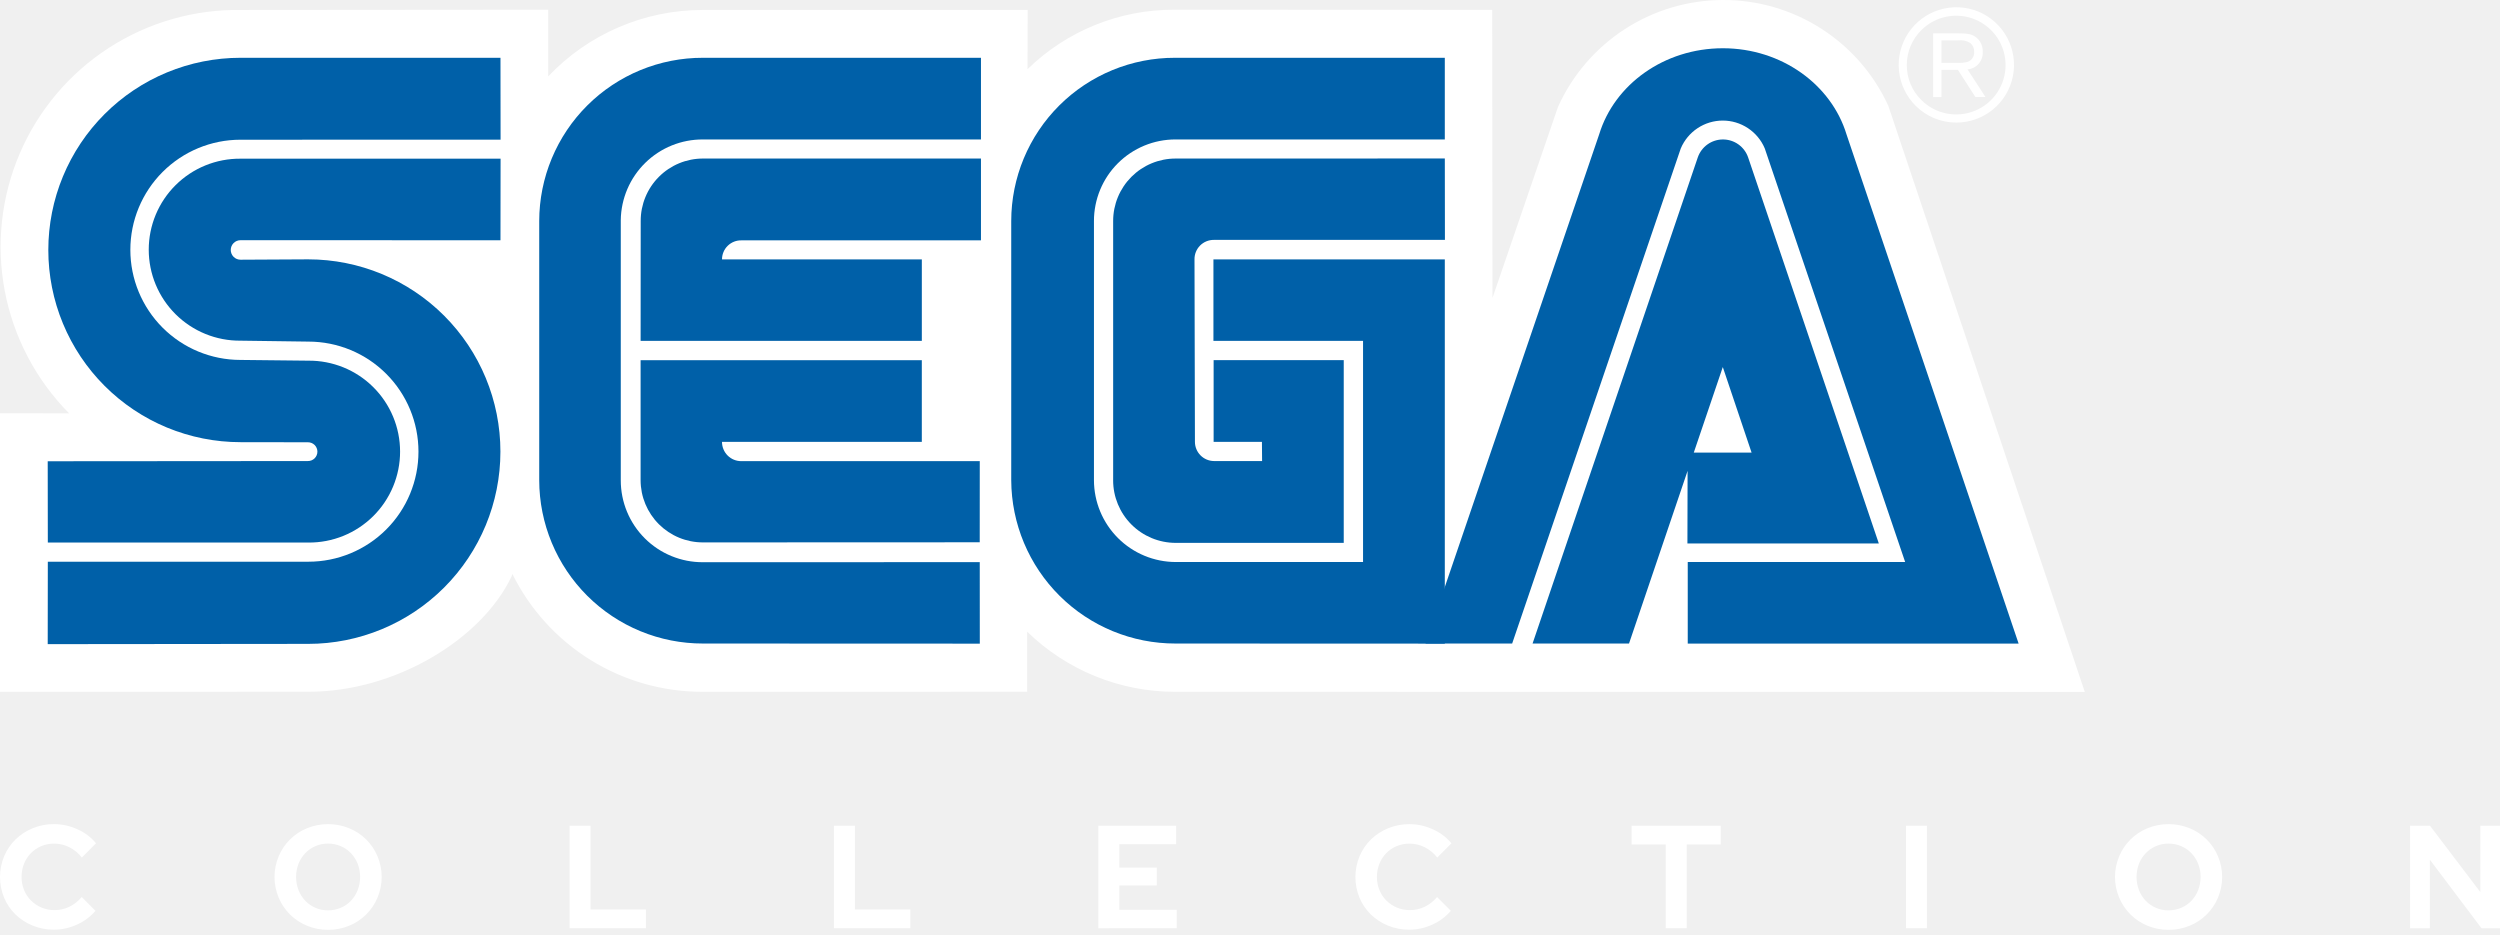
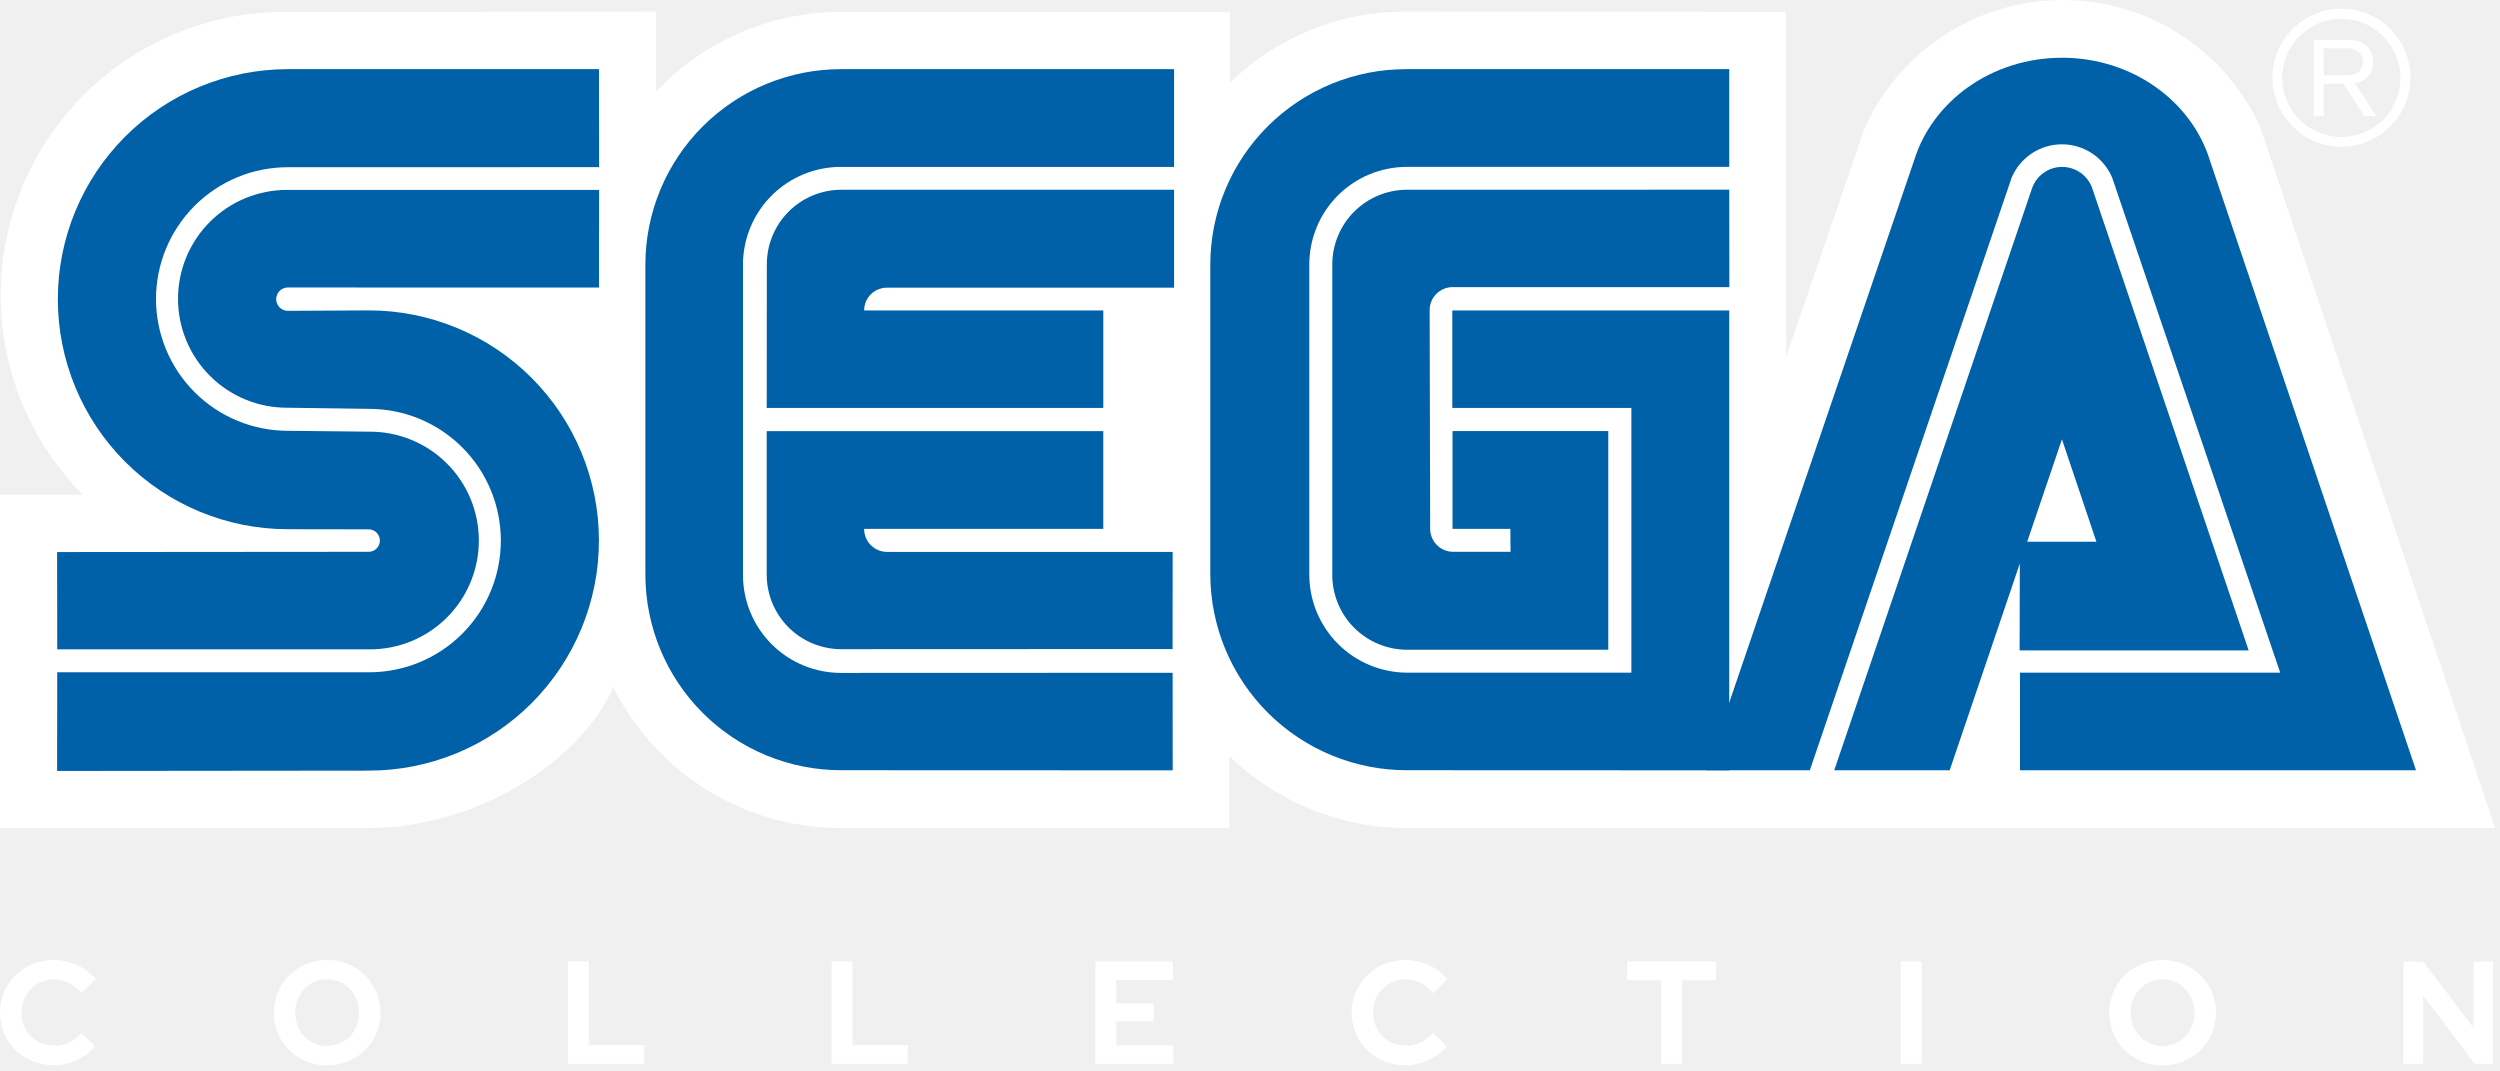
- <svg xmlns="http://www.w3.org/2000/svg" width="361" height="135" viewBox="0 0 361 135" fill="none">
-   <path d="M7.79 134.246C8.941 134.244 10.078 133.992 11.121 133.506C12.147 133.053 13.057 132.374 13.784 131.519V131.519L11.8 129.531C11.313 130.117 10.708 130.594 10.025 130.931C9.355 131.256 8.619 131.422 7.874 131.417C7.245 131.424 6.622 131.306 6.039 131.07C5.457 130.834 4.927 130.485 4.48 130.043C4.05 129.61 3.71 129.096 3.48 128.531C3.234 127.931 3.109 127.288 3.115 126.639C3.108 125.984 3.229 125.334 3.47 124.725C3.695 124.159 4.029 123.642 4.452 123.203C4.876 122.768 5.384 122.423 5.945 122.188C6.529 121.94 7.158 121.814 7.793 121.818C8.559 121.815 9.314 121.991 10 122.331C10.709 122.687 11.329 123.196 11.817 123.822V123.822L13.864 121.771C13.144 120.897 12.228 120.205 11.191 119.752C10.125 119.259 8.965 119.003 7.79 119.001C6.741 118.994 5.701 119.195 4.73 119.593C3.81 119.966 2.97 120.512 2.256 121.201C1.551 121.891 0.99 122.714 0.606 123.622C0.208 124.575 0.002 125.596 0 126.629C-0.001 127.661 0.201 128.683 0.596 129.637C0.975 130.542 1.533 131.362 2.235 132.048C2.95 132.737 3.79 133.282 4.71 133.655C5.687 134.054 6.734 134.255 7.79 134.246V134.246ZM47.367 134.268C48.413 134.276 49.449 134.075 50.416 133.676C51.332 133.305 52.165 132.756 52.867 132.061C53.57 131.366 54.128 130.539 54.51 129.627C54.91 128.68 55.115 127.663 55.115 126.635C55.115 125.607 54.91 124.59 54.51 123.643C54.128 122.732 53.57 121.904 52.867 121.21C52.165 120.515 51.332 119.966 50.416 119.594C48.467 118.805 46.287 118.805 44.338 119.594C43.422 119.966 42.589 120.515 41.886 121.21C41.184 121.904 40.626 122.732 40.244 123.643C39.845 124.59 39.639 125.607 39.639 126.635C39.639 127.663 39.845 128.68 40.244 129.627C40.626 130.539 41.184 131.366 41.886 132.061C42.589 132.756 43.422 133.305 44.338 133.676C45.298 134.073 46.329 134.274 47.368 134.267L47.367 134.268ZM47.367 131.456C46.753 131.461 46.145 131.341 45.58 131.103C45.014 130.865 44.503 130.514 44.078 130.071C43.659 129.627 43.329 129.107 43.107 128.538C42.633 127.31 42.633 125.949 43.107 124.721C43.331 124.157 43.66 123.64 44.078 123.199C44.503 122.757 45.014 122.405 45.58 122.167C46.145 121.929 46.753 121.809 47.367 121.814C47.999 121.809 48.624 121.935 49.205 122.184C49.759 122.419 50.26 122.765 50.677 123.199C51.094 123.64 51.424 124.157 51.648 124.721C52.121 125.949 52.121 127.31 51.648 128.538C51.426 129.107 51.096 129.627 50.677 130.071C50.26 130.506 49.759 130.851 49.205 131.086C48.625 131.334 47.999 131.46 47.368 131.455L47.367 131.456ZM93.272 134.036V131.33H85.272V119.234H82.246V134.034L93.272 134.036ZM131.451 134.036V131.33H123.451V119.234H120.423V134.034L131.451 134.036ZM169.921 134.036V131.372H161.63V127.861H167.04V125.281H161.63V121.901H169.838V119.237H158.6V134.037L169.921 134.036ZM203.505 134.247C204.656 134.246 205.793 133.993 206.836 133.507C207.862 133.054 208.772 132.375 209.499 131.52V131.52L207.514 129.533C207.027 130.119 206.422 130.596 205.739 130.933C205.069 131.258 204.333 131.424 203.588 131.419C202.96 131.426 202.336 131.308 201.754 131.072C201.171 130.836 200.642 130.487 200.195 130.045C199.765 129.612 199.425 129.098 199.195 128.533C198.948 127.933 198.824 127.29 198.829 126.641C198.822 125.986 198.943 125.336 199.185 124.727C199.409 124.161 199.743 123.643 200.166 123.205C200.59 122.77 201.098 122.425 201.659 122.19C202.243 121.942 202.872 121.816 203.507 121.82C204.275 121.817 205.033 121.994 205.721 122.337C206.43 122.693 207.051 123.202 207.538 123.828V123.828L209.585 121.777C208.865 120.903 207.949 120.211 206.912 119.758C205.846 119.266 204.686 119.009 203.512 119.007C202.463 119 201.423 119.201 200.452 119.599C199.532 119.972 198.692 120.517 197.977 121.206C197.271 121.896 196.71 122.719 196.326 123.627C195.928 124.58 195.722 125.601 195.721 126.634C195.719 127.666 195.921 128.688 196.316 129.642C196.695 130.547 197.253 131.367 197.955 132.053C198.67 132.742 199.51 133.287 200.43 133.66C201.406 134.057 202.451 134.256 203.505 134.246V134.247ZM243.563 134.036V121.94H248.47V119.233H235.605V121.94H240.534V134.034L243.563 134.036ZM278.253 134.036V119.236H275.225V134.036H278.253ZM313.132 134.269C314.178 134.277 315.214 134.076 316.181 133.677C317.097 133.306 317.93 132.757 318.632 132.062C319.335 131.367 319.893 130.54 320.275 129.628C320.674 128.681 320.88 127.664 320.88 126.636C320.88 125.608 320.674 124.591 320.275 123.644C319.893 122.733 319.335 121.905 318.633 121.211C317.93 120.516 317.097 119.967 316.181 119.595C314.232 118.806 312.053 118.806 310.104 119.595C309.189 119.967 308.356 120.516 307.653 121.211C306.951 121.906 306.393 122.733 306.011 123.644C305.611 124.591 305.405 125.608 305.405 126.636C305.405 127.664 305.611 128.681 306.011 129.628C306.393 130.539 306.951 131.366 307.653 132.061C308.356 132.756 309.189 133.305 310.104 133.677C311.064 134.073 312.093 134.274 313.132 134.267V134.269ZM313.132 131.457C312.504 131.463 311.881 131.337 311.305 131.087C310.754 130.851 310.257 130.505 309.843 130.072C309.423 129.629 309.093 129.108 308.871 128.539C308.397 127.311 308.397 125.95 308.871 124.722C309.095 124.157 309.425 123.641 309.843 123.2C310.257 122.767 310.754 122.422 311.305 122.185C311.881 121.936 312.504 121.81 313.132 121.815C313.763 121.81 314.389 121.936 314.969 122.185C315.524 122.42 316.025 122.766 316.442 123.2C316.86 123.641 317.189 124.158 317.413 124.722C317.887 125.95 317.887 127.311 317.413 128.539C317.191 129.108 316.861 129.628 316.442 130.072C316.025 130.507 315.524 130.852 314.969 131.087C314.389 131.335 313.763 131.461 313.132 131.455V131.457ZM350.871 134.037V124.137L358.327 134.037H361V119.237H358.16V128.815L350.892 119.237H348.009V134.037H350.871Z" fill="white" />
-   <path d="M148.322 91.211C154.04 96.785 161.712 99.903 169.698 99.897L301.043 99.912L272.677 15.287C270.581 10.712 267.212 6.837 262.972 4.126C258.732 1.415 253.801 -0.017 248.769 0C243.736 0.018 238.815 1.484 234.594 4.225C230.374 6.966 227.032 10.864 224.968 15.454L215.513 43.022L215.475 1.425L169.608 1.402C161.677 1.365 154.051 4.45 148.375 9.989L148.395 1.439H101.428C97.26 1.444 93.136 2.297 89.308 3.946C85.48 5.595 82.027 8.006 79.16 11.031V1.402L34.897 1.44C28.097 1.318 21.416 3.227 15.707 6.921C9.997 10.616 5.519 15.929 2.844 22.181C0.17 28.434 -0.58 35.342 0.691 42.022C1.962 48.703 5.196 54.853 9.979 59.686L0 59.671V99.897L44.597 99.889C57.127 99.874 69.544 92.313 73.86 83.255L73.989 82.883C76.521 87.995 80.432 92.297 85.28 95.304C90.128 98.311 95.72 99.901 101.425 99.897L148.321 99.889V91.211" fill="white" />
-   <path d="M6.89 93.014L44.497 92.976C51.86 92.976 58.922 90.051 64.129 84.844C69.335 79.637 72.26 72.576 72.26 65.212C72.26 57.849 69.335 50.787 64.129 45.581C58.922 40.374 51.86 37.449 44.497 37.449L34.73 37.502C34.356 37.502 33.998 37.354 33.734 37.09C33.47 36.825 33.321 36.467 33.321 36.094C33.321 35.72 33.47 35.362 33.734 35.098C33.998 34.833 34.356 34.685 34.73 34.685L72.269 34.693L72.284 22.914H34.722C32.988 22.9 31.268 23.23 29.662 23.884C28.056 24.538 26.595 25.504 25.364 26.725C24.133 27.947 23.155 29.4 22.488 31.001C21.822 32.602 21.478 34.319 21.478 36.054C21.478 37.788 21.822 39.505 22.488 41.106C23.155 42.707 24.133 44.16 25.364 45.382C26.595 46.603 28.056 47.569 29.662 48.223C31.268 48.877 32.988 49.207 34.722 49.193L44.535 49.327C48.75 49.327 52.792 51.001 55.772 53.982C58.753 56.962 60.427 61.004 60.427 65.219C60.427 69.434 58.753 73.476 55.772 76.456C52.792 79.436 48.75 81.111 44.535 81.111H6.905L6.89 93.016" fill="#0060A8" />
-   <path d="M6.905 78.345H44.535C46.269 78.358 47.987 78.029 49.593 77.375C51.198 76.721 52.658 75.756 53.889 74.536C55.119 73.315 56.096 71.862 56.762 70.262C57.429 68.662 57.772 66.946 57.772 65.213C57.772 63.479 57.429 61.763 56.762 60.163C56.096 58.563 55.119 57.111 53.889 55.89C52.658 54.669 51.198 53.704 49.593 53.05C47.987 52.397 46.269 52.067 44.535 52.081L34.722 51.974C30.506 51.974 26.461 50.299 23.48 47.317C20.498 44.336 18.823 40.291 18.823 36.075C18.823 31.858 20.498 27.814 23.48 24.832C26.461 21.85 30.506 20.175 34.722 20.175L72.284 20.166L72.269 8.344H34.73C31.085 8.344 27.477 9.062 24.11 10.457C20.742 11.851 17.683 13.896 15.106 16.473C12.529 19.05 10.485 22.109 9.09 25.476C7.695 28.843 6.977 32.452 6.977 36.097C6.977 39.741 7.695 43.35 9.09 46.717C10.485 50.084 12.529 53.144 15.106 55.721C17.683 58.298 20.742 60.342 24.11 61.737C27.477 63.131 31.085 63.849 34.73 63.849L44.444 63.864C44.624 63.86 44.804 63.892 44.973 63.958C45.141 64.024 45.294 64.123 45.424 64.249C45.553 64.375 45.656 64.526 45.726 64.693C45.797 64.859 45.833 65.039 45.833 65.219C45.833 65.4 45.797 65.579 45.726 65.746C45.656 65.913 45.553 66.064 45.424 66.19C45.294 66.316 45.141 66.415 44.973 66.481C44.804 66.547 44.624 66.579 44.444 66.575L6.89 66.605L6.905 78.344" fill="#0060A8" />
-   <path d="M101.509 81.184C99.951 81.192 98.406 80.891 96.965 80.299C95.523 79.708 94.213 78.836 93.11 77.736C92.006 76.635 91.132 75.327 90.536 73.887C89.941 72.447 89.636 70.903 89.64 69.345V31.777C89.683 28.664 90.955 25.693 93.178 23.513C95.401 21.333 98.395 20.12 101.509 20.137L141.652 20.144V8.345H101.509C98.409 8.338 95.339 8.943 92.472 10.124C89.606 11.305 87.001 13.039 84.805 15.227C82.609 17.415 80.866 20.014 79.675 22.876C78.484 25.738 77.869 28.806 77.864 31.906V69.346C77.868 72.447 78.483 75.516 79.674 78.38C80.864 81.243 82.607 83.844 84.802 86.034C86.998 88.223 89.604 89.959 92.47 91.141C95.337 92.324 98.408 92.93 101.509 92.926L141.484 92.942L141.476 81.172L101.509 81.186" fill="#0060A8" />
-   <path d="M92.518 31.906C92.515 30.724 92.745 29.552 93.196 28.458C93.646 27.365 94.308 26.371 95.143 25.534C95.978 24.696 96.971 24.032 98.063 23.579C99.156 23.126 100.327 22.893 101.509 22.893H141.652V34.708H107.068C106.701 34.7 106.337 34.764 105.996 34.898C105.655 35.033 105.345 35.234 105.083 35.49C104.821 35.747 104.613 36.053 104.472 36.391C104.33 36.729 104.258 37.092 104.259 37.458H133.112V49.219H92.505L92.518 31.907" fill="#0060A8" />
-   <path d="M101.509 78.323C100.328 78.325 99.159 78.095 98.067 77.645C96.975 77.195 95.983 76.534 95.146 75.701C94.31 74.867 93.646 73.877 93.192 72.786C92.739 71.696 92.505 70.527 92.503 69.346V52.015H133.11V63.805H104.257C104.256 64.173 104.328 64.538 104.469 64.878C104.61 65.218 104.817 65.527 105.078 65.786C105.34 66.045 105.65 66.25 105.991 66.388C106.333 66.526 106.698 66.594 107.066 66.59H141.479L141.472 78.306L101.509 78.323Z" fill="#0060A8" />
-   <path d="M169.782 81.156C166.651 81.151 163.649 79.906 161.434 77.692C159.22 75.479 157.973 72.478 157.967 69.347V31.905C157.966 30.358 158.271 28.827 158.863 27.398C159.456 25.968 160.324 24.67 161.418 23.577C162.513 22.484 163.812 21.617 165.242 21.026C166.672 20.436 168.204 20.133 169.751 20.136H208.63V8.345H169.661C166.562 8.339 163.491 8.944 160.626 10.125C157.76 11.306 155.156 13.04 152.96 15.228C150.765 17.416 149.023 20.015 147.832 22.877C146.642 25.739 146.026 28.807 146.022 31.906V69.346C146.05 75.617 148.564 81.621 153.012 86.041C157.46 90.461 163.48 92.937 169.751 92.926L208.63 92.942V37.456H175.219V49.219H196.824V81.156H169.782Z" fill="#0060A8" />
-   <path d="M160.737 69.345C160.734 71.74 161.682 74.037 163.372 75.733C165.062 77.43 167.357 78.385 169.751 78.391H194.036V52.004H175.247V63.805H182.223L182.246 66.576H175.304C174.572 66.57 173.872 66.276 173.356 65.757C172.84 65.238 172.55 64.537 172.548 63.805L172.486 37.449C172.48 37.081 172.549 36.715 172.687 36.373C172.825 36.031 173.03 35.721 173.289 35.459C173.549 35.198 173.858 34.99 174.198 34.85C174.539 34.709 174.904 34.638 175.273 34.64H208.647L208.632 22.885L169.753 22.894C168.569 22.893 167.397 23.127 166.303 23.579C165.21 24.032 164.216 24.696 163.379 25.533C162.542 26.37 161.878 27.364 161.425 28.457C160.972 29.551 160.739 30.723 160.739 31.906V69.345" fill="#0060A8" />
-   <path d="M245.164 22.718C245.427 21.964 245.917 21.311 246.568 20.848C247.219 20.386 247.997 20.138 248.795 20.138C249.593 20.138 250.372 20.386 251.023 20.848C251.673 21.311 252.164 21.964 252.426 22.718L271.3 78.474H243.664L243.694 65.357H252.929L248.772 53.002L235.229 92.93H221.301L245.164 22.718Z" fill="#0060A8" />
-   <path d="M275.105 81.156H243.71V92.932H291.487L266.639 19.415C264.461 12.243 257.284 6.968 248.787 6.968C240.276 6.968 233.122 12.217 230.927 19.382L205.847 92.929H218.355L242.702 21.44C243.204 20.247 244.046 19.229 245.124 18.512C246.202 17.795 247.467 17.412 248.761 17.411C250.055 17.409 251.321 17.789 252.4 18.503C253.479 19.217 254.324 20.233 254.829 21.425L275.105 81.156Z" fill="#0060A8" />
-   <path d="M282.482 17.701C284.41 17.704 286.279 17.039 287.771 15.818C289.263 14.596 290.285 12.896 290.663 11.005C291.04 9.114 290.75 7.152 289.842 5.451C288.934 3.75 287.464 2.418 285.683 1.68C283.901 0.943 281.919 0.846 280.075 1.407C278.23 1.967 276.638 3.151 275.568 4.755C274.499 6.359 274.019 8.284 274.211 10.203C274.403 12.121 275.255 13.913 276.62 15.274C278.176 16.827 280.284 17.7 282.482 17.701V17.701ZM275.343 9.395C275.339 8.458 275.522 7.53 275.881 6.665C276.24 5.799 276.769 5.014 277.435 4.356C278.432 3.359 279.703 2.68 281.085 2.405C282.468 2.13 283.902 2.271 285.204 2.811C286.507 3.35 287.62 4.264 288.404 5.436C289.187 6.609 289.605 7.987 289.605 9.397C289.605 10.807 289.187 12.185 288.404 13.358C287.62 14.53 286.507 15.444 285.204 15.983C283.902 16.523 282.468 16.664 281.085 16.389C279.703 16.114 278.432 15.435 277.435 14.438C276.768 13.78 276.238 12.995 275.879 12.128C275.52 11.262 275.337 10.333 275.343 9.395V9.395Z" fill="white" />
-   <path d="M280.351 10.096V14.012H279.147V4.813H282.564C283.852 4.828 284.605 4.828 285.321 5.368C285.645 5.617 285.904 5.941 286.076 6.312C286.247 6.684 286.326 7.091 286.305 7.5C286.339 8.123 286.13 8.735 285.72 9.205C285.31 9.676 284.733 9.968 284.111 10.02L286.7 14.008H285.246L282.726 10.092H280.351V10.096ZM280.351 9.08H282.792C283.168 9.096 283.544 9.065 283.912 8.988C284.254 8.927 284.561 8.742 284.775 8.468C284.988 8.194 285.093 7.851 285.069 7.504C285.081 7.262 285.037 7.021 284.942 6.798C284.847 6.575 284.703 6.377 284.52 6.218C283.988 5.878 283.351 5.741 282.726 5.833H280.351V9.083V9.08Z" fill="white" />
+ <svg xmlns="http://www.w3.org/2000/svg" width="362" height="155" viewBox="0 0 362 155" fill="none">
+   <path d="M7.79 154.246C8.941 154.244 10.078 153.992 11.121 153.506C12.147 153.053 13.057 152.374 13.784 151.519L11.8 149.531C11.313 150.117 10.708 150.594 10.025 150.931C9.355 151.256 8.619 151.422 7.874 151.417C7.245 151.424 6.622 151.306 6.039 151.07C5.457 150.834 4.927 150.485 4.48 150.043C4.05 149.61 3.71 149.096 3.48 148.531C3.234 147.931 3.109 147.288 3.115 146.639C3.108 145.984 3.229 145.334 3.47 144.725C3.695 144.159 4.029 143.642 4.452 143.203C4.876 142.768 5.384 142.423 5.945 142.188C6.529 141.94 7.158 141.814 7.793 141.818C8.559 141.815 9.314 141.991 10 142.331C10.709 142.687 11.329 143.196 11.817 143.822L13.864 141.771C13.144 140.897 12.228 140.205 11.191 139.752C10.125 139.259 8.965 139.003 7.79 139.001C6.741 138.994 5.701 139.195 4.73 139.593C3.81 139.966 2.97 140.512 2.256 141.201C1.551 141.891 0.99 142.714 0.606 143.622C0.208 144.575 0.002 145.596 0 146.629C-0.001 147.661 0.201 148.683 0.596 149.637C0.975 150.542 1.533 151.362 2.235 152.048C2.95 152.737 3.79 153.282 4.71 153.655C5.687 154.054 6.734 154.255 7.79 154.246ZM47.367 154.268C48.413 154.276 49.449 154.075 50.416 153.676C51.332 153.305 52.165 152.756 52.867 152.061C53.57 151.366 54.128 150.539 54.51 149.627C54.91 148.68 55.115 147.663 55.115 146.635C55.115 145.607 54.91 144.59 54.51 143.643C54.128 142.732 53.57 141.904 52.867 141.21C52.165 140.515 51.332 139.966 50.416 139.594C48.467 138.805 46.287 138.805 44.338 139.594C43.422 139.966 42.589 140.515 41.886 141.21C41.184 141.904 40.626 142.732 40.244 143.643C39.845 144.59 39.639 145.607 39.639 146.635C39.639 147.663 39.845 148.68 40.244 149.627C40.626 150.539 41.184 151.366 41.886 152.061C42.589 152.756 43.422 153.305 44.338 153.676C45.298 154.073 46.329 154.274 47.368 154.267L47.367 154.268ZM47.367 151.456C46.753 151.461 46.145 151.341 45.58 151.103C45.014 150.865 44.503 150.514 44.078 150.071C43.659 149.627 43.329 149.107 43.107 148.538C42.633 147.31 42.633 145.949 43.107 144.721C43.331 144.157 43.66 143.64 44.078 143.199C44.503 142.757 45.014 142.405 45.58 142.167C46.145 141.929 46.753 141.809 47.367 141.814C47.999 141.809 48.624 141.935 49.205 142.184C49.759 142.419 50.26 142.765 50.677 143.199C51.094 143.64 51.424 144.157 51.648 144.721C52.121 145.949 52.121 147.31 51.648 148.538C51.426 149.107 51.096 149.627 50.677 150.071C50.26 150.506 49.759 150.851 49.205 151.086C48.625 151.334 47.999 151.46 47.368 151.455L47.367 151.456ZM93.272 154.036V151.33H85.272V139.234H82.246V154.034L93.272 154.036ZM131.451 154.036V151.33H123.451V139.234H120.423V154.034L131.451 154.036ZM169.921 154.036V151.372H161.63V147.861H167.04V145.281H161.63V141.901H169.838V139.237H158.6V154.037L169.921 154.036ZM203.505 154.247C204.656 154.246 205.793 153.993 206.836 153.507C207.862 153.054 208.772 152.375 209.499 151.52L207.514 149.533C207.027 150.119 206.422 150.596 205.739 150.933C205.069 151.258 204.333 151.424 203.588 151.419C202.96 151.426 202.336 151.308 201.754 151.072C201.171 150.836 200.642 150.487 200.195 150.045C199.765 149.612 199.425 149.098 199.195 148.533C198.948 147.933 198.824 147.29 198.829 146.641C198.822 145.986 198.943 145.336 199.185 144.727C199.409 144.161 199.743 143.643 200.166 143.205C200.59 142.77 201.098 142.425 201.659 142.19C202.243 141.942 202.872 141.816 203.507 141.82C204.275 141.817 205.033 141.994 205.721 142.337C206.43 142.693 207.051 143.202 207.538 143.828L209.585 141.777C208.865 140.903 207.949 140.211 206.912 139.758C205.846 139.266 204.686 139.009 203.512 139.007C202.463 139 201.423 139.201 200.452 139.599C199.532 139.972 198.692 140.517 197.977 141.206C197.271 141.896 196.71 142.719 196.326 143.627C195.928 144.58 195.722 145.601 195.721 146.634C195.719 147.666 195.921 148.688 196.316 149.642C196.695 150.547 197.253 151.367 197.955 152.053C198.67 152.742 199.51 153.287 200.43 153.66C201.406 154.057 202.451 154.256 203.505 154.246V154.247ZM243.563 154.036V141.94H248.47V139.233H235.605V141.94H240.534V154.034L243.563 154.036ZM278.253 154.036V139.236H275.225V154.036H278.253ZM313.132 154.269C314.178 154.277 315.214 154.076 316.181 153.677C317.097 153.306 317.93 152.757 318.632 152.062C319.335 151.367 319.893 150.54 320.275 149.628C320.674 148.681 320.88 147.664 320.88 146.636C320.88 145.608 320.674 144.591 320.275 143.644C319.893 142.733 319.335 141.905 318.633 141.211C317.93 140.516 317.097 139.967 316.181 139.595C314.232 138.806 312.053 138.806 310.104 139.595C309.189 139.967 308.356 140.516 307.653 141.211C306.951 141.906 306.393 142.733 306.011 143.644C305.611 144.591 305.405 145.608 305.405 146.636C305.405 147.664 305.611 148.681 306.011 149.628C306.393 150.539 306.951 151.366 307.653 152.061C308.356 152.756 309.189 153.305 310.104 153.677C311.064 154.073 312.093 154.274 313.132 154.267V154.269ZM313.132 151.457C312.504 151.463 311.881 151.337 311.305 151.087C310.754 150.851 310.257 150.505 309.843 150.072C309.423 149.629 309.093 149.108 308.871 148.539C308.397 147.311 308.397 145.95 308.871 144.722C309.095 144.157 309.425 143.641 309.843 143.2C310.257 142.767 310.754 142.422 311.305 142.185C311.881 141.936 312.504 141.81 313.132 141.815C313.763 141.81 314.389 141.936 314.969 142.185C315.524 142.42 316.025 142.766 316.442 143.2C316.86 143.641 317.189 144.158 317.413 144.722C317.887 145.95 317.887 147.311 317.413 148.539C317.191 149.108 316.861 149.628 316.442 150.072C316.025 150.507 315.524 150.852 314.969 151.087C314.389 151.335 313.763 151.461 313.132 151.455V151.457ZM350.871 154.037V144.137L358.327 154.037H361V139.237H358.16V148.815L350.892 139.237H348.009V154.037H350.871Z" fill="white" />
+   <path d="M178.012 109.469C184.876 116.16 194.083 119.901 203.668 119.894L361.304 119.912L327.26 18.347C324.745 12.856 320.701 8.205 315.613 4.952C310.524 1.698 304.606 -0.021 298.566 0C292.526 0.021 286.62 1.782 281.555 5.071C276.489 8.36 272.478 13.039 270.001 18.547L258.653 51.634L258.608 1.71L203.559 1.682C194.041 1.639 184.888 5.34 178.076 11.988L178.1 1.727H121.731C116.729 1.733 111.78 2.757 107.185 4.736C102.591 6.715 98.447 9.608 95.006 13.239V1.682L41.882 1.728C33.721 1.582 25.703 3.873 18.851 8.307C11.998 12.741 6.624 19.117 3.414 26.621C0.203 34.125 -0.696 42.416 0.829 50.434C2.354 58.452 6.236 65.833 11.977 71.634L0 71.615V119.894L53.524 119.884C68.563 119.866 83.465 110.792 88.645 99.921L88.8 99.474C91.839 105.61 96.532 110.773 102.351 114.382C108.17 117.99 114.881 119.899 121.728 119.894L178.011 119.884V109.469" fill="white" />
+   <path d="M8.269 111.633L53.404 111.587C62.241 111.587 70.717 108.077 76.966 101.828C83.215 95.579 86.725 87.103 86.725 78.266C86.725 69.429 83.215 60.954 76.966 54.705C70.717 48.456 62.241 44.945 53.404 44.945L41.682 45.009C41.234 45.009 40.804 44.831 40.487 44.514C40.17 44.197 39.992 43.767 39.992 43.319C39.992 42.87 40.17 42.44 40.487 42.123C40.804 41.806 41.234 41.628 41.682 41.628L86.736 41.638L86.754 27.501H41.673C39.592 27.485 37.528 27.88 35.6 28.665C33.672 29.45 31.919 30.609 30.441 32.075C28.963 33.541 27.79 35.285 26.99 37.207C26.189 39.128 25.777 41.189 25.777 43.271C25.777 45.352 26.189 47.413 26.99 49.335C27.79 51.256 28.963 53 30.441 54.466C31.919 55.932 33.672 57.091 35.6 57.876C37.528 58.661 39.592 59.057 41.673 59.04L53.45 59.201C58.508 59.201 63.36 61.211 66.937 64.788C70.514 68.365 72.523 73.216 72.523 78.274C72.523 83.333 70.514 88.184 66.937 91.761C63.36 95.338 58.508 97.347 53.45 97.347H8.287L8.269 111.635" fill="#0060A8" />
+   <path d="M8.287 94.027H53.45C55.53 94.044 57.593 93.648 59.52 92.864C61.447 92.079 63.199 90.921 64.676 89.456C66.153 87.99 67.325 86.248 68.125 84.327C68.925 82.407 69.337 80.347 69.337 78.267C69.337 76.186 68.925 74.127 68.125 72.206C67.325 70.286 66.153 68.543 64.676 67.078C63.199 65.612 61.447 64.454 59.52 63.67C57.593 62.885 55.53 62.49 53.45 62.506L41.673 62.378C36.612 62.378 31.758 60.368 28.18 56.789C24.601 53.21 22.59 48.357 22.59 43.296C22.59 38.235 24.601 33.381 28.18 29.802C31.758 26.224 36.612 24.213 41.673 24.213L86.754 24.203L86.736 10.014H41.682C37.308 10.014 32.977 10.876 28.936 12.55C24.895 14.223 21.223 16.677 18.13 19.77C15.037 22.863 12.583 26.535 10.909 30.576C9.236 34.617 8.374 38.948 8.374 43.322C8.374 47.696 9.236 52.028 10.909 56.069C12.583 60.11 15.037 63.782 18.13 66.874C21.223 69.967 24.895 72.421 28.936 74.095C32.977 75.769 37.308 76.63 41.682 76.63L53.34 76.648C53.557 76.643 53.773 76.681 53.975 76.76C54.177 76.84 54.361 76.959 54.517 77.11C54.672 77.262 54.795 77.443 54.88 77.643C54.964 77.843 55.007 78.058 55.007 78.275C55.007 78.492 54.964 78.707 54.88 78.907C54.795 79.107 54.672 79.288 54.517 79.439C54.361 79.591 54.177 79.71 53.975 79.789C53.773 79.868 53.557 79.906 53.34 79.901L8.269 79.937L8.287 94.026" fill="#0060A8" />
+   <path d="M121.829 97.435C119.959 97.445 118.105 97.084 116.375 96.373C114.645 95.663 113.072 94.617 111.748 93.297C110.424 91.976 109.374 90.406 108.66 88.678C107.945 86.949 107.58 85.097 107.584 83.226V38.138C107.636 34.401 109.162 30.837 111.83 28.22C114.498 25.603 118.092 24.147 121.829 24.168L170.007 24.176V10.015H121.829C118.109 10.008 114.423 10.733 110.983 12.15C107.544 13.567 104.417 15.649 101.781 18.275C99.146 20.901 97.054 24.02 95.624 27.455C94.195 30.89 93.457 34.573 93.451 38.293V83.227C93.456 86.949 94.194 90.633 95.623 94.07C97.051 97.506 99.143 100.627 101.778 103.255C104.413 105.883 107.54 107.966 110.981 109.386C114.421 110.805 118.108 111.533 121.829 111.527L169.806 111.546L169.796 97.42L121.829 97.437" fill="#0060A8" />
+   <path d="M111.038 38.293C111.034 36.874 111.31 35.468 111.851 34.155C112.392 32.843 113.186 31.65 114.188 30.645C115.191 29.64 116.382 28.843 117.693 28.299C119.004 27.756 120.41 27.476 121.829 27.476H170.007V41.656H128.5C128.06 41.646 127.623 41.723 127.214 41.885C126.805 42.046 126.432 42.287 126.118 42.595C125.804 42.902 125.554 43.27 125.385 43.675C125.215 44.081 125.128 44.517 125.129 44.956H159.758V59.071H111.022L111.038 38.294" fill="#0060A8" />
+   <path d="M121.829 94.001C120.412 94.004 119.008 93.727 117.697 93.187C116.387 92.647 115.196 91.854 114.192 90.854C113.188 89.853 112.392 88.665 111.847 87.356C111.303 86.047 111.022 84.644 111.02 83.227V62.427H159.755V76.577H125.127C125.125 77.019 125.211 77.457 125.381 77.865C125.55 78.273 125.798 78.644 126.112 78.955C126.426 79.266 126.799 79.511 127.208 79.677C127.618 79.842 128.056 79.925 128.498 79.919H169.8L169.791 93.981L121.829 94.001Z" fill="#0060A8" />
+   <path d="M203.768 97.401C200.01 97.396 196.407 95.901 193.749 93.245C191.092 90.588 189.595 86.986 189.588 83.228V38.292C189.587 36.436 189.953 34.597 190.664 32.882C191.375 31.167 192.417 29.608 193.73 28.296C195.044 26.984 196.603 25.944 198.319 25.235C200.035 24.527 201.874 24.163 203.731 24.166H250.393V10.015H203.623C199.903 10.008 196.218 10.734 192.779 12.152C189.34 13.569 186.214 15.651 183.579 18.277C180.945 20.903 178.853 24.022 177.424 27.456C175.996 30.891 175.257 34.573 175.252 38.293V83.227C175.286 90.753 178.303 97.959 183.642 103.264C188.98 108.569 196.205 111.541 203.731 111.527L250.393 111.546V44.954H210.293V59.071H236.223V97.401H203.768Z" fill="#0060A8" />
+   <path d="M192.913 83.226C192.909 86.1 194.047 88.858 196.075 90.893C198.104 92.929 200.857 94.076 203.731 94.082H232.877V62.414H210.327V76.577H218.7L218.727 79.902H210.395C209.517 79.895 208.677 79.542 208.058 78.92C207.439 78.297 207.09 77.455 207.088 76.577L207.013 44.945C207.007 44.503 207.089 44.064 207.255 43.654C207.42 43.244 207.666 42.871 207.978 42.557C208.289 42.243 208.66 41.995 209.069 41.826C209.478 41.657 209.916 41.572 210.358 41.574H250.413L250.395 27.466L203.733 27.476C202.313 27.476 200.906 27.756 199.593 28.299C198.281 28.843 197.088 29.64 196.084 30.644C195.079 31.648 194.282 32.841 193.739 34.154C193.195 35.466 192.915 36.873 192.915 38.293V83.226" fill="#0060A8" />
+   <path d="M294.24 27.265C294.555 26.361 295.144 25.576 295.925 25.022C296.706 24.467 297.64 24.169 298.598 24.169C299.556 24.169 300.49 24.467 301.271 25.022C302.052 25.576 302.641 26.361 302.956 27.265L325.607 94.182H292.439L292.476 78.44H303.559L298.57 63.611L282.316 111.532H265.6L294.24 27.265Z" fill="#0060A8" />
+   <path d="M330.174 97.401H292.495V111.534H349.836L320.014 23.301C317.4 14.693 308.786 8.362 298.588 8.362C288.374 8.362 279.788 14.662 277.153 23.262L247.053 111.531H262.065L291.285 25.731C291.887 24.3 292.898 23.078 294.192 22.218C295.485 21.358 297.003 20.898 298.556 20.896C300.109 20.894 301.629 21.35 302.924 22.207C304.22 23.064 305.234 24.283 305.84 25.713L330.174 97.401Z" fill="#0060A8" />
+   <path d="M339.028 21.244C341.342 21.248 343.585 20.449 345.376 18.984C347.166 17.518 348.393 15.477 348.846 13.208C349.299 10.939 348.951 8.583 347.861 6.542C346.771 4.501 345.007 2.902 342.869 2.017C340.731 1.131 338.353 1.015 336.139 1.688C333.925 2.361 332.014 3.781 330.73 5.707C329.447 7.632 328.871 9.943 329.101 12.245C329.332 14.547 330.354 16.698 331.993 18.331C333.86 20.195 336.39 21.243 339.028 21.244ZM330.46 11.276C330.455 10.152 330.674 9.037 331.105 7.999C331.537 6.96 332.171 6.018 332.971 5.228C334.168 4.032 335.692 3.217 337.352 2.887C339.012 2.556 340.732 2.726 342.295 3.373C343.859 4.021 345.195 5.118 346.135 6.525C347.075 7.932 347.577 9.586 347.577 11.278C347.577 12.97 347.075 14.625 346.135 16.032C345.195 17.439 343.859 18.535 342.295 19.183C340.732 19.831 339.012 20 337.352 19.67C335.692 19.34 334.168 18.525 332.971 17.328C332.17 16.538 331.535 15.596 331.103 14.556C330.672 13.517 330.453 12.402 330.46 11.276Z" fill="white" />
+   <path d="M336.47 12.117V16.817H335.026V5.776H339.126C340.672 5.794 341.576 5.794 342.435 6.442C342.824 6.741 343.135 7.13 343.341 7.576C343.547 8.022 343.641 8.511 343.616 9.001C343.658 9.749 343.406 10.483 342.914 11.048C342.422 11.613 341.729 11.963 340.983 12.025L344.09 16.812H342.345L339.321 12.112H336.47V12.117ZM336.47 10.897H339.4C339.851 10.916 340.302 10.879 340.744 10.787C341.154 10.714 341.523 10.492 341.78 10.163C342.036 9.834 342.162 9.422 342.133 9.006C342.147 8.716 342.095 8.426 341.981 8.159C341.867 7.891 341.693 7.653 341.474 7.462C340.835 7.054 340.071 6.891 339.321 7.001H336.47V10.901V10.897Z" fill="white" />
</svg>
